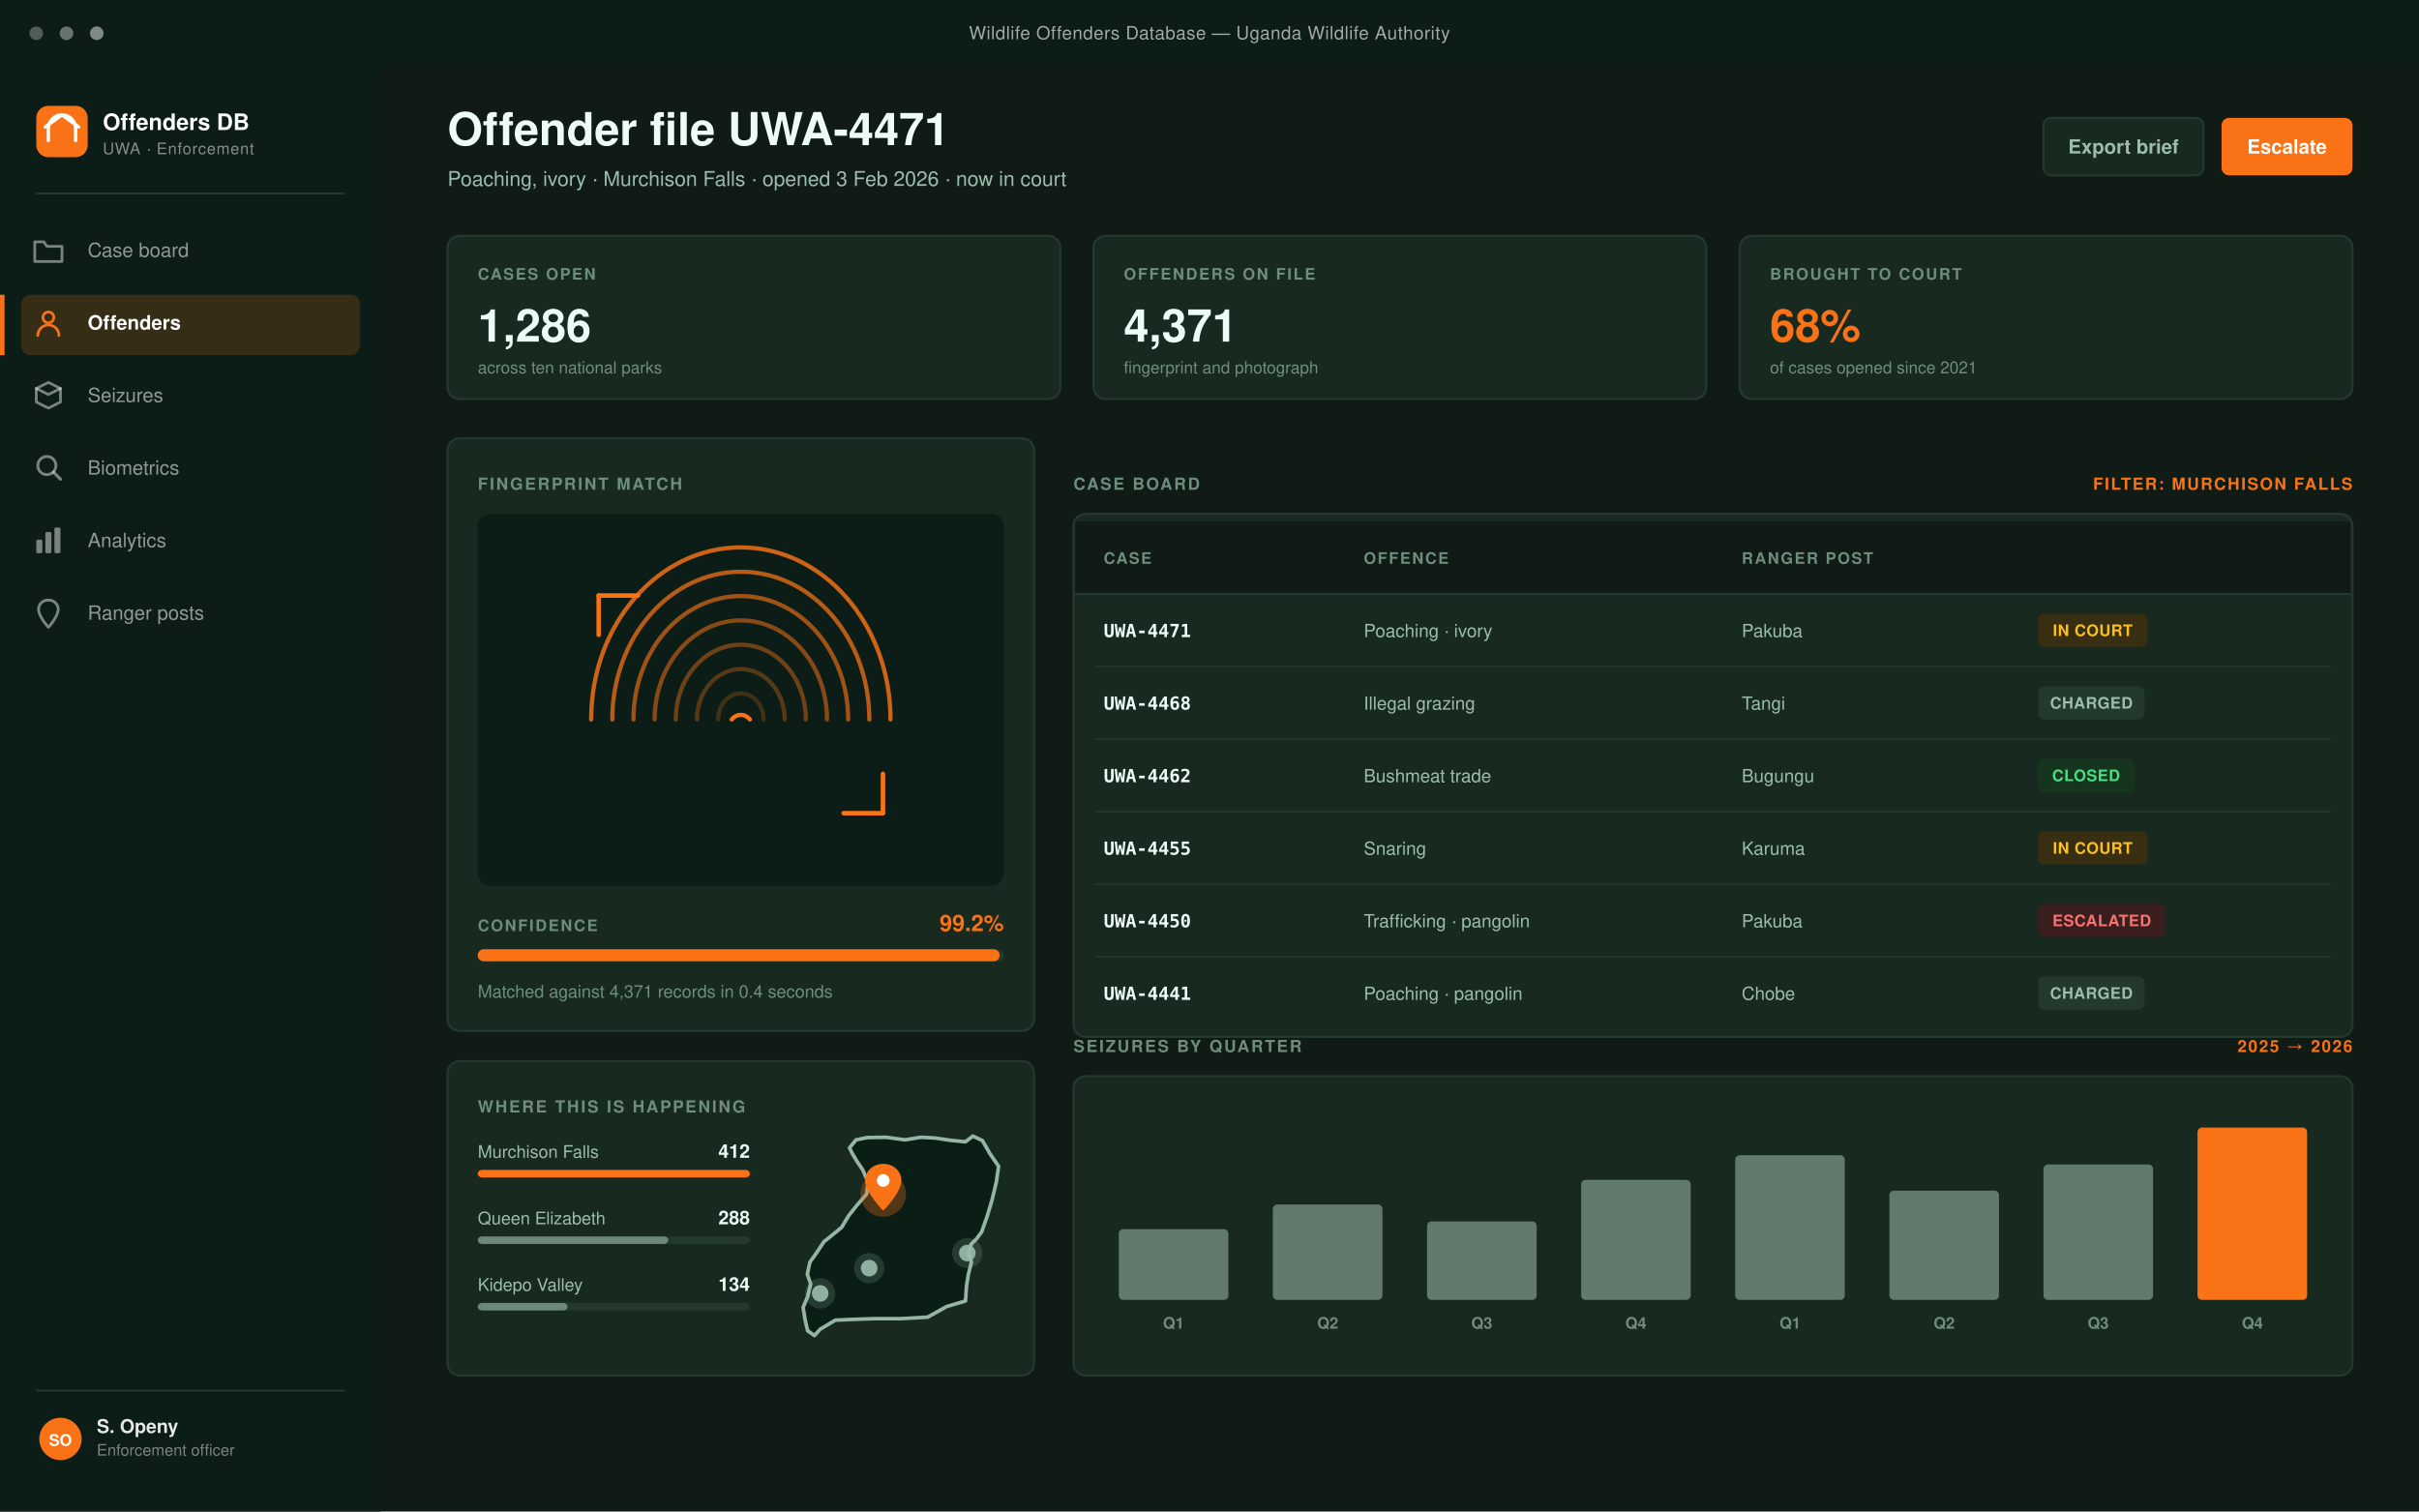
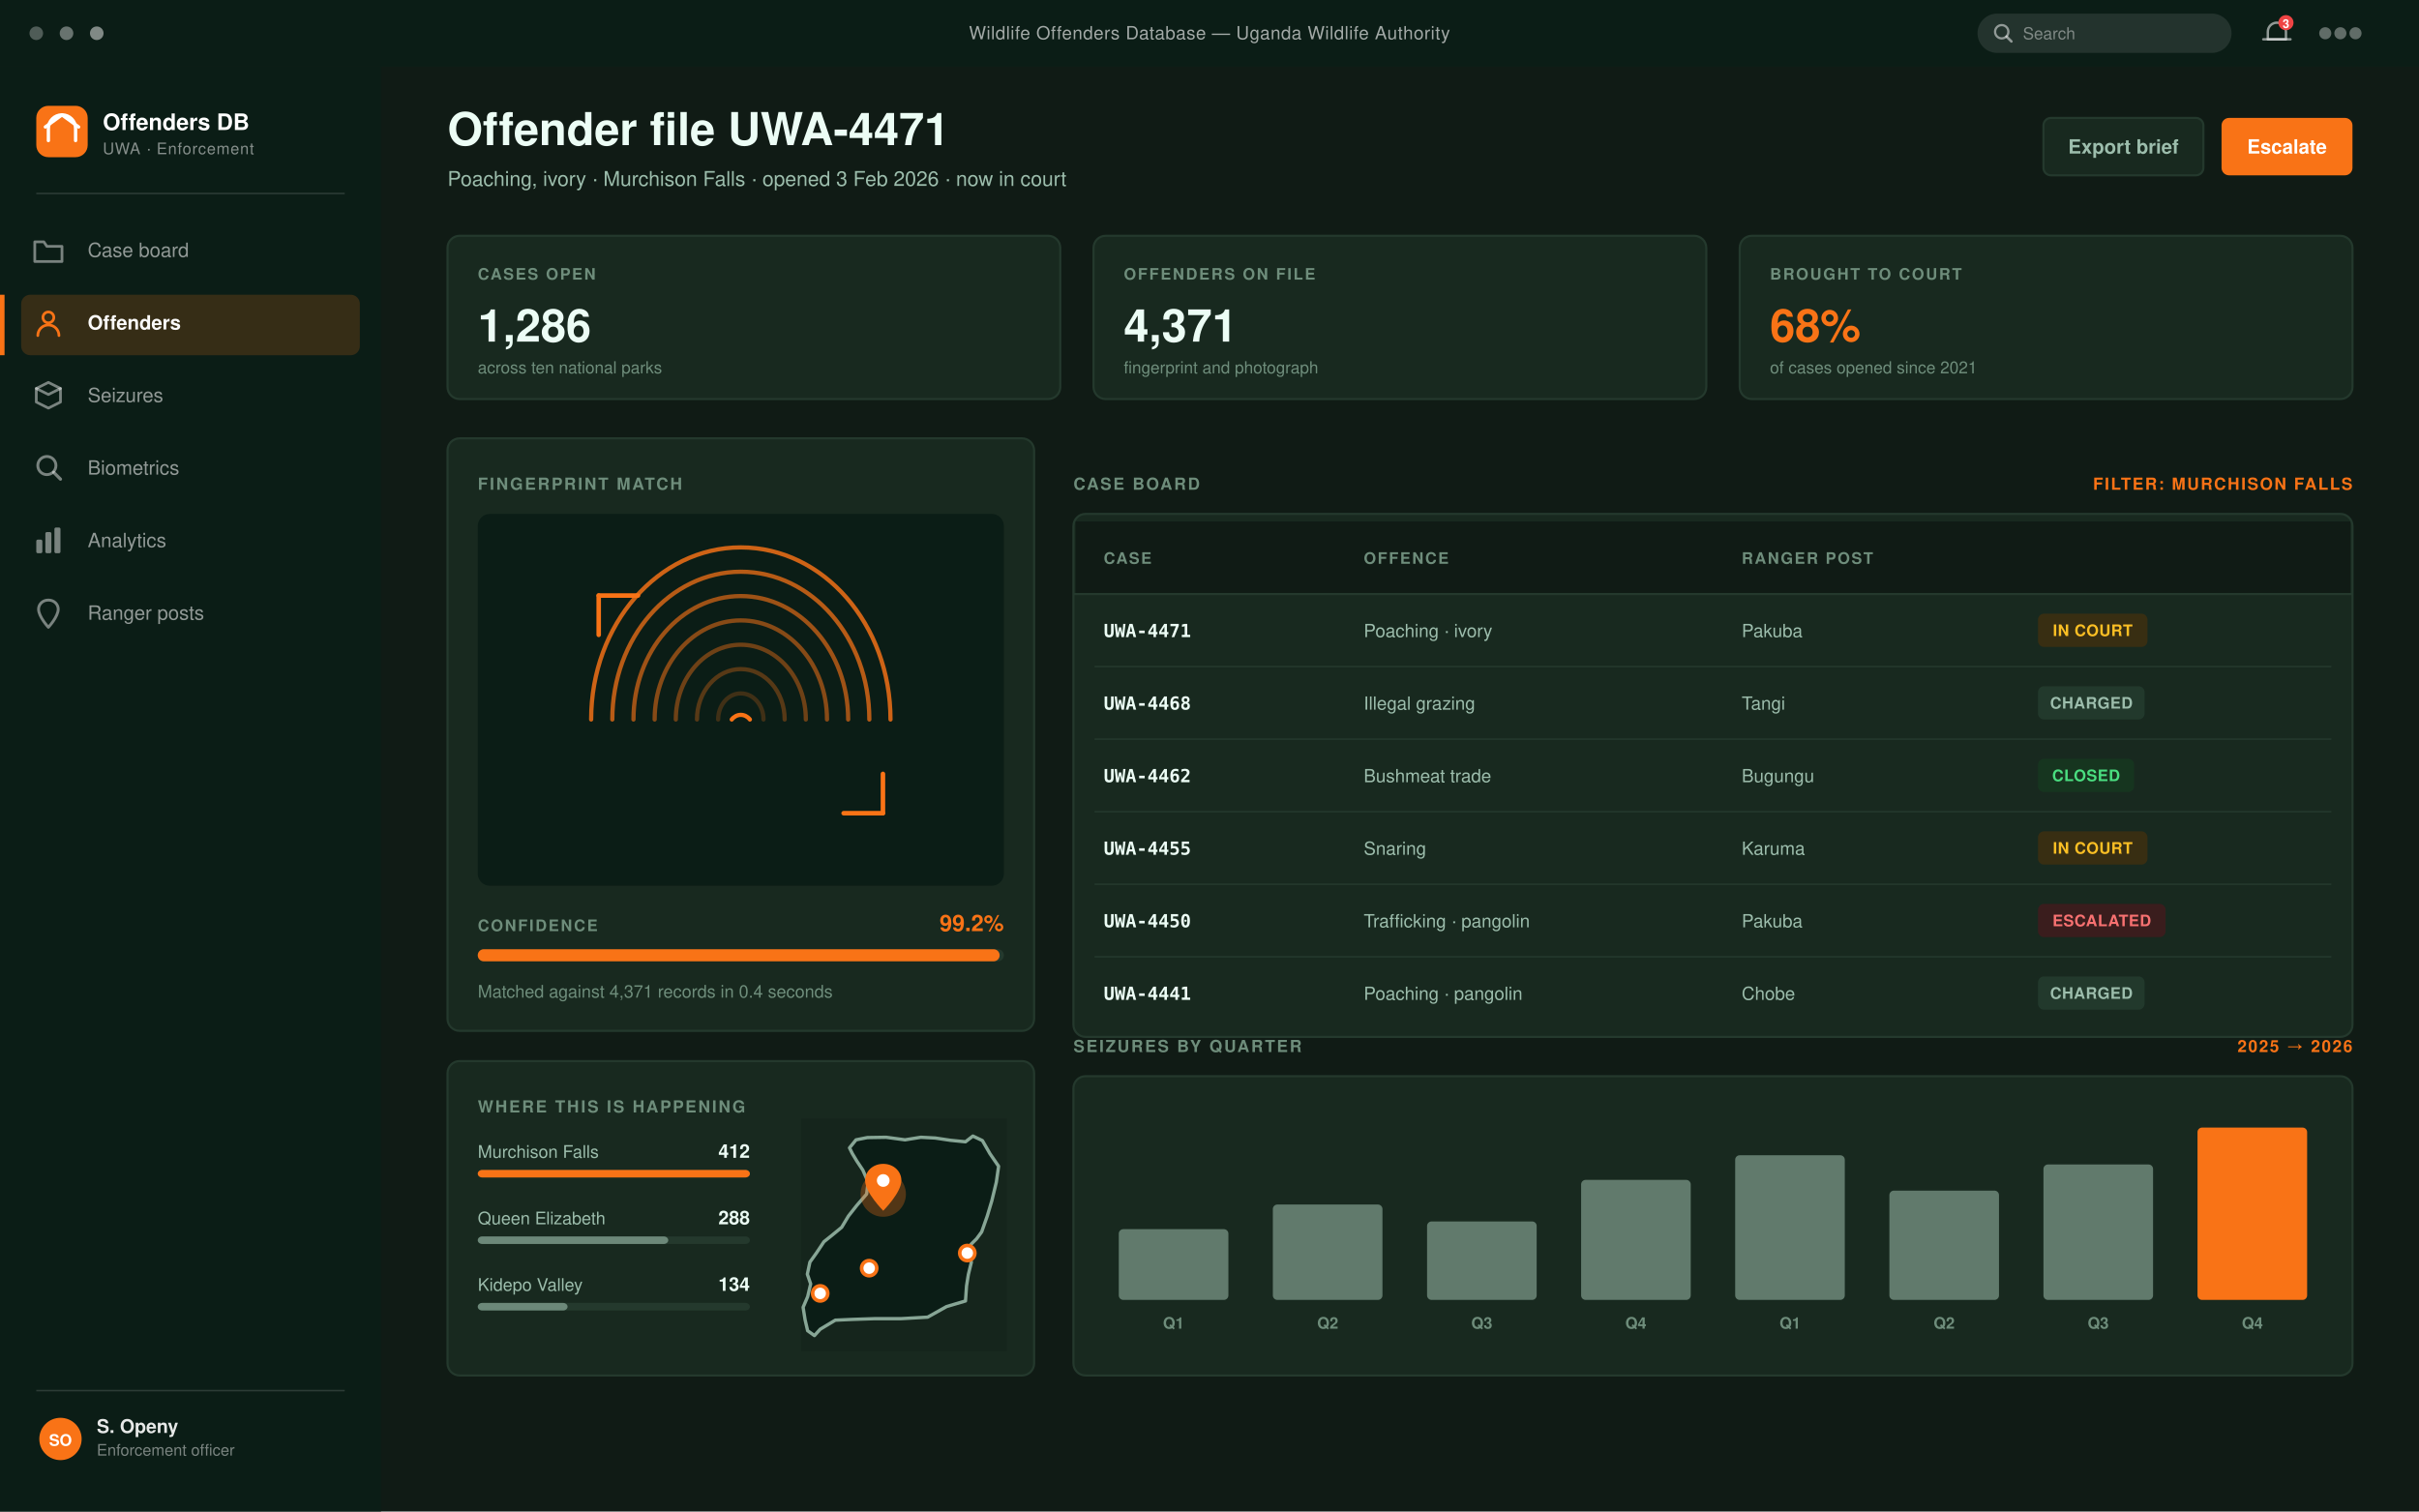
<svg xmlns="http://www.w3.org/2000/svg" viewBox="0 0 1600 1000" width="1600" height="1000" role="img">
  <rect x="0.0" y="0.0" width="1600.0" height="1000.0" fill="#101B15" />
  <rect x="0.0" y="0.0" width="1600.0" height="44.0" fill="#0B1D16" />
  <circle cx="24.0" cy="22.0" r="4.5" fill="#FFFFFF" opacity="0.28" />
  <circle cx="44.0" cy="22.0" r="4.5" fill="#FFFFFF" opacity="0.38" />
  <circle cx="64.0" cy="22.0" r="4.5" fill="#FFFFFF" opacity="0.48" />
  <text x="800.0" y="26.0" font-family="Helvetica Neue, Helvetica, Arial, sans-serif" font-size="12" font-weight="500" fill="#FFFFFF" text-anchor="middle" letter-spacing="0.3" opacity="0.62">Wildlife Offenders Database — Uganda Wildlife Authority</text>
+   <rect x="1308.0" y="9.0" width="168.0" height="26.0" fill="#FFFFFF" rx="13" opacity="0.1" />
+   <circle cx="1324.0" cy="21.0" r="4.4" fill="none" stroke="#FFFFFF" stroke-width="1.5" opacity="0.5" />
+   <line x1="1327.2" y1="24.2" x2="1330.4" y2="27.4" stroke="#FFFFFF" stroke-width="1.7" stroke-linecap="round" opacity="0.5" />
+   <text x="1338.0" y="26.0" font-family="Helvetica Neue, Helvetica, Arial, sans-serif" font-size="11" font-weight="400" fill="#FFFFFF" text-anchor="start" opacity="0.42">Search</text>
+   <path d="M 1500 26 v -5 a 6 6 0 0 1 12 0 v 5 z" fill="none" stroke="#FFFFFF" stroke-width="1.6" stroke-linecap="round" stroke-linejoin="round" opacity="0.55" />
+   <line x1="1497.0" y1="26.0" x2="1515.0" y2="26.0" stroke="#FFFFFF" stroke-width="1.6" stroke-linecap="round" opacity="0.55" />
+   <circle cx="1512.0" cy="15.0" r="5.0" fill="#EF4444" />
+   <text x="1512.0" y="18.5" font-family="Helvetica Neue, Helvetica, Arial, sans-serif" font-size="8" font-weight="700" fill="#FFFFFF" text-anchor="middle">3</text>
+   <circle cx="1538.0" cy="22.0" r="4.0" fill="#FFFFFF" opacity="0.35" />
+   <circle cx="1548.0" cy="22.0" r="4.0" fill="#FFFFFF" opacity="0.35" />
+   <circle cx="1558.0" cy="22.0" r="4.0" fill="#FFFFFF" opacity="0.35" />
  <rect x="0.0" y="44.0" width="252.0" height="956.0" fill="#0B1D16" />
  <rect x="24.0" y="70.0" width="34.0" height="34.0" fill="#F97316" rx="8" />
  <path d="M 32 93 v -8 a 9 9 0 0 1 18 0 v 8" fill="none" stroke="#FFFFFF" stroke-width="2.2" stroke-linecap="round" stroke-linejoin="round" />
  <path d="M 30 84 l 11 -8 l 11 8" fill="none" stroke="#FFFFFF" stroke-width="2.2" stroke-linecap="round" stroke-linejoin="round" />
  <text x="68.0" y="86.0" font-family="Helvetica Neue, Helvetica, Arial, sans-serif" font-size="15" font-weight="700" fill="#FFFFFF" text-anchor="start">Offenders DB</text>
  <text x="68.0" y="102.0" font-family="Helvetica Neue, Helvetica, Arial, sans-serif" font-size="10.5" font-weight="500" fill="#FFFFFF" text-anchor="start" letter-spacing="0.5" opacity="0.5">UWA · Enforcement</text>
  <line x1="24.0" y1="128.0" x2="228.0" y2="128.0" stroke="#FFFFFF" stroke-width="1" stroke-linecap="butt" opacity="0.14" />
  <path d="M 23 173 v -13 h 6 l 2 3 h 10 v 10 z" fill="none" stroke="#FFFFFF" stroke-width="1.8" stroke-linecap="round" stroke-linejoin="round" opacity="0.45" />
  <text x="58.0" y="170.0" font-family="Helvetica Neue, Helvetica, Arial, sans-serif" font-size="13" font-weight="400" fill="#FFFFFF" text-anchor="start" opacity="0.55">Case board</text>
  <rect x="14.0" y="195.0" width="224.0" height="40.0" fill="#F97316" rx="6" opacity="0.18" />
  <rect x="0.0" y="195.0" width="3.0" height="40.0" fill="#F97316" />
  <circle cx="32.0" cy="210.0" r="3.6" fill="none" stroke="#F97316" stroke-width="1.8" opacity="1" />
  <path d="M 25 222 a 7 7 0 0 1 14 0" fill="none" stroke="#F97316" stroke-width="1.8" stroke-linecap="round" stroke-linejoin="round" opacity="1" />
  <text x="58.0" y="218.0" font-family="Helvetica Neue, Helvetica, Arial, sans-serif" font-size="13" font-weight="600" fill="#FFFFFF" text-anchor="start" opacity="0.98">Offenders</text>
  <path d="M 32 253 l 8 4 v 9 l -8 4 l -8 -4 v -9 z" fill="none" stroke="#FFFFFF" stroke-width="1.8" stroke-linecap="round" stroke-linejoin="round" opacity="0.45" />
  <path d="M 24 257 l 8 4 l 8 -4" fill="none" stroke="#FFFFFF" stroke-width="1.8" stroke-linecap="round" stroke-linejoin="round" opacity="0.45" />
  <text x="58.0" y="266.0" font-family="Helvetica Neue, Helvetica, Arial, sans-serif" font-size="13" font-weight="400" fill="#FFFFFF" text-anchor="start" opacity="0.55">Seizures</text>
  <circle cx="31.0" cy="308.0" r="6.0" fill="none" stroke="#FFFFFF" stroke-width="1.9" opacity="0.45" />
  <line x1="35.5" y1="312.5" x2="40.0" y2="317.0" stroke="#FFFFFF" stroke-width="2.1" stroke-linecap="round" opacity="0.45" />
  <text x="58.0" y="314.0" font-family="Helvetica Neue, Helvetica, Arial, sans-serif" font-size="13" font-weight="400" fill="#FFFFFF" text-anchor="start" opacity="0.55">Biometrics</text>
  <rect x="24.0" y="357.0" width="4.0" height="9.0" fill="#FFFFFF" rx="1" opacity="0.45" />
  <rect x="30.0" y="352.0" width="4.0" height="14.0" fill="#FFFFFF" rx="1" opacity="0.45" />
  <rect x="36.0" y="349.0" width="4.0" height="17.0" fill="#FFFFFF" rx="1" opacity="0.45" />
  <text x="58.0" y="362.0" font-family="Helvetica Neue, Helvetica, Arial, sans-serif" font-size="13" font-weight="400" fill="#FFFFFF" text-anchor="start" opacity="0.55">Analytics</text>
  <path d="M 32 397 c -4 0 -6.5 3 -6.5 6 c 0 5 6.5 12 6.5 12 s 6.5 -7 6.5 -12 c 0 -3 -2.5 -6 -6.5 -6 z" fill="none" stroke="#FFFFFF" stroke-width="1.9" stroke-linecap="round" stroke-linejoin="round" opacity="0.45" />
  <text x="58.0" y="410.0" font-family="Helvetica Neue, Helvetica, Arial, sans-serif" font-size="13" font-weight="400" fill="#FFFFFF" text-anchor="start" opacity="0.55">Ranger posts</text>
  <line x1="24.0" y1="920.0" x2="228.0" y2="920.0" stroke="#FFFFFF" stroke-width="1" stroke-linecap="butt" opacity="0.14" />
  <circle cx="40.0" cy="952.0" r="14.0" fill="#F97316" />
  <text x="40.0" y="956.5" font-family="Helvetica Neue, Helvetica, Arial, sans-serif" font-size="10.5" font-weight="700" fill="#FFFFFF" text-anchor="middle">SO</text>
  <text x="64.0" y="948.0" font-family="Helvetica Neue, Helvetica, Arial, sans-serif" font-size="12.5" font-weight="600" fill="#FFFFFF" text-anchor="start" opacity="0.9">S. Openy</text>
  <text x="64.0" y="963.0" font-family="Helvetica Neue, Helvetica, Arial, sans-serif" font-size="10.5" font-weight="400" fill="#FFFFFF" text-anchor="start" opacity="0.45">Enforcement officer</text>
  <text x="296.0" y="96.0" font-family="Helvetica Neue, Helvetica, Arial, sans-serif" font-size="30" font-weight="700" fill="#ECFDF5" text-anchor="start">Offender file UWA-4471</text>
  <text x="296.0" y="123.0" font-family="Helvetica Neue, Helvetica, Arial, sans-serif" font-size="13.5" font-weight="400" fill="#9CBDAC" text-anchor="start">Poaching, ivory · Murchison Falls · opened 3 Feb 2026 · now in court</text>
  <rect x="1469.4" y="78.0" width="86.6" height="38.0" fill="#F97316" rx="5" />
  <text x="1512.7" y="101.6" font-family="Helvetica Neue, Helvetica, Arial, sans-serif" font-size="13" font-weight="600" fill="#FFFFFF" text-anchor="middle">Escalate</text>
  <rect x="1351.6" y="78.0" width="105.8" height="38.0" fill="#18291F" rx="5" stroke="#24392D" stroke-width="1.4" />
  <text x="1404.5" y="101.6" font-family="Helvetica Neue, Helvetica, Arial, sans-serif" font-size="13" font-weight="600" fill="#9CBDAC" text-anchor="middle">Export brief</text>
  <rect x="296.0" y="156.0" width="405.3" height="108.0" fill="#18291F" rx="8" stroke="#24392D" stroke-width="1.4" />
  <text x="316.0" y="185.0" font-family="Helvetica Neue, Helvetica, Arial, sans-serif" font-size="10.5" font-weight="700" fill="#6E8D7B" text-anchor="start" letter-spacing="1.1">CASES OPEN</text>
  <text x="316.0" y="226.0" font-family="Helvetica Neue, Helvetica, Arial, sans-serif" font-size="30" font-weight="700" fill="#ECFDF5" text-anchor="start">1,286</text>
  <text x="316.0" y="247.0" font-family="Helvetica Neue, Helvetica, Arial, sans-serif" font-size="11" font-weight="400" fill="#6E8D7B" text-anchor="start">across ten national parks</text>
  <rect x="723.3" y="156.0" width="405.3" height="108.0" fill="#18291F" rx="8" stroke="#24392D" stroke-width="1.4" />
  <text x="743.3" y="185.0" font-family="Helvetica Neue, Helvetica, Arial, sans-serif" font-size="10.5" font-weight="700" fill="#6E8D7B" text-anchor="start" letter-spacing="1.1">OFFENDERS ON FILE</text>
  <text x="743.3" y="226.0" font-family="Helvetica Neue, Helvetica, Arial, sans-serif" font-size="30" font-weight="700" fill="#ECFDF5" text-anchor="start">4,371</text>
  <text x="743.3" y="247.0" font-family="Helvetica Neue, Helvetica, Arial, sans-serif" font-size="11" font-weight="400" fill="#6E8D7B" text-anchor="start">fingerprint and photograph</text>
  <rect x="1150.7" y="156.0" width="405.3" height="108.0" fill="#18291F" rx="8" stroke="#24392D" stroke-width="1.4" />
  <text x="1170.7" y="185.0" font-family="Helvetica Neue, Helvetica, Arial, sans-serif" font-size="10.5" font-weight="700" fill="#6E8D7B" text-anchor="start" letter-spacing="1.1">BROUGHT TO COURT</text>
  <text x="1170.7" y="226.0" font-family="Helvetica Neue, Helvetica, Arial, sans-serif" font-size="30" font-weight="700" fill="#F97316" text-anchor="start">68%</text>
  <text x="1170.7" y="247.0" font-family="Helvetica Neue, Helvetica, Arial, sans-serif" font-size="11" font-weight="400" fill="#6E8D7B" text-anchor="start">of cases opened since 2021</text>
  <rect x="296.0" y="290.0" width="388.0" height="392.0" fill="#18291F" rx="8" stroke="#24392D" stroke-width="1.4" />
  <text x="316.0" y="324.0" font-family="Helvetica Neue, Helvetica, Arial, sans-serif" font-size="11" font-weight="700" fill="#6E8D7B" text-anchor="start" letter-spacing="1.2">FINGERPRINT MATCH</text>
  <rect x="316.0" y="340.0" width="348.0" height="246.0" fill="#0B1D16" rx="8" />
  <path d="M 475.0 476 a 15 17.25 0 0 1 30 0" fill="none" stroke="#F97316" stroke-width="2.8" stroke-linecap="round" stroke-linejoin="round" opacity="0.22" />
  <path d="M 461.0 476 a 29 33.35 0 0 1 58 0" fill="none" stroke="#F97316" stroke-width="2.8" stroke-linecap="round" stroke-linejoin="round" opacity="0.32" />
  <path d="M 447.0 476 a 43 49.45 0 0 1 86 0" fill="none" stroke="#F97316" stroke-width="2.8" stroke-linecap="round" stroke-linejoin="round" opacity="0.42" />
  <path d="M 433.0 476 a 57 65.55 0 0 1 114 0" fill="none" stroke="#F97316" stroke-width="2.8" stroke-linecap="round" stroke-linejoin="round" opacity="0.52" />
  <path d="M 419.0 476 a 71 81.65 0 0 1 142 0" fill="none" stroke="#F97316" stroke-width="2.8" stroke-linecap="round" stroke-linejoin="round" opacity="0.62" />
  <path d="M 405.0 476 a 85 97.75 0 0 1 170 0" fill="none" stroke="#F97316" stroke-width="2.8" stroke-linecap="round" stroke-linejoin="round" opacity="0.72" />
  <path d="M 391.0 476 a 99 113.85 0 0 1 198 0" fill="none" stroke="#F97316" stroke-width="2.8" stroke-linecap="round" stroke-linejoin="round" opacity="0.82" />
  <path d="M 484.0 476 a 8 9 0 0 1 12 0" fill="none" stroke="#F97316" stroke-width="2.8" stroke-linecap="round" stroke-linejoin="round" />
  <line x1="396.0" y1="394.0" x2="396.0" y2="420.0" stroke="#F97316" stroke-width="3" stroke-linecap="round" />
  <line x1="396.0" y1="394.0" x2="422.0" y2="394.0" stroke="#F97316" stroke-width="3" stroke-linecap="round" />
  <line x1="584.0" y1="538.0" x2="584.0" y2="512.0" stroke="#F97316" stroke-width="3" stroke-linecap="round" />
  <line x1="584.0" y1="538.0" x2="558.0" y2="538.0" stroke="#F97316" stroke-width="3" stroke-linecap="round" />
  <text x="316.0" y="616.0" font-family="Helvetica Neue, Helvetica, Arial, sans-serif" font-size="10.5" font-weight="700" fill="#6E8D7B" text-anchor="start" letter-spacing="1.1">CONFIDENCE</text>
  <text x="664.0" y="616.0" font-family="Helvetica Neue, Helvetica, Arial, sans-serif" font-size="15" font-weight="700" fill="#F97316" text-anchor="end">99.2%</text>
  <rect x="316.0" y="628.0" width="348.0" height="8.0" fill="#24392D" rx="4" />
  <rect x="316.0" y="628.0" width="345.2" height="8.0" fill="#F97316" rx="4" />
  <text x="316.0" y="660.0" font-family="Helvetica Neue, Helvetica, Arial, sans-serif" font-size="11.5" font-weight="400" fill="#6E8D7B" text-anchor="start">Matched against 4,371 records in 0.4 seconds</text>
  <rect x="296.0" y="702.0" width="388.0" height="208.0" fill="#18291F" rx="8" stroke="#24392D" stroke-width="1.4" />
  <text x="316.0" y="736.0" font-family="Helvetica Neue, Helvetica, Arial, sans-serif" font-size="11" font-weight="700" fill="#6E8D7B" text-anchor="start" letter-spacing="1.2">WHERE THIS IS HAPPENING</text>
-   <path d="M 561.9 759.4 L 566.2 754.1 L 573.7 752.6 L 586.1 752.4 L 598.6 754.1 L 609.1 752.4 L 618.6 752.9 L 628.6 754.4 L 638.6 755.4 L 643.5 751.6 L 649.8 754.6 L 654.8 763.3 L 660.5 771.6 L 659.0 782.1 L 656.0 794.5 L 653.0 804.5 L 649.3 815.0 L 646.0 819.5 L 642.3 823.2 L 640.5 829.0 L 642.5 835.0 L 640.5 843.2 L 639.3 850.7 L 638.6 860.7 L 626.1 864.4 L 613.6 871.4 L 596.1 872.4 L 578.7 872.4 L 563.7 872.9 L 552.5 873.4 L 542.5 879.4 L 538.7 883.6 L 534.2 880.4 L 532.5 873.1 L 531.2 864.9 L 534.2 857.9 L 536.2 849.4 L 534.0 843.0 L 535.7 835.0 L 540.0 829.0 L 545.0 821.5 L 550.0 817.5 L 556.7 812.0 L 561.2 804.5 L 566.7 797.5 L 573.2 790.0 L 574.2 782.1 L 570.7 774.1 L 566.7 768.1 L 563.7 763.1 Z" fill="#0B1D16" stroke="#9CBDAC" stroke-width="2.4" stroke-linecap="round" stroke-linejoin="round" opacity="0.95" />
+   <clipPath id="uwa-clip">
+     <path d="M 561.9 759.4 L 566.2 754.1 L 573.7 752.6 L 586.1 752.4 L 598.6 754.1 L 609.1 752.4 L 618.6 752.9 L 628.6 754.4 L 638.6 755.4 L 643.5 751.6 L 649.8 754.6 L 654.8 763.3 L 660.5 771.6 L 659.0 782.1 L 656.0 794.5 L 653.0 804.5 L 649.3 815.0 L 646.0 819.5 L 642.3 823.2 L 640.5 829.0 L 642.5 835.0 L 640.5 843.2 L 639.3 850.7 L 638.6 860.7 L 626.1 864.4 L 613.6 871.4 L 596.1 872.4 L 578.7 872.4 L 563.7 872.9 L 552.5 873.4 L 542.5 879.4 L 538.7 883.6 L 534.2 880.4 L 532.5 873.1 L 531.2 864.9 L 534.2 857.9 L 536.2 849.4 L 534.0 843.0 L 535.7 835.0 L 540.0 829.0 L 545.0 821.5 L 550.0 817.5 L 556.7 812.0 L 561.2 804.5 L 566.7 797.5 L 573.2 790.0 L 574.2 782.1 L 570.7 774.1 L 566.7 768.1 L 563.7 763.1 Z" />
+   </clipPath>
+   <rect x="530.0" y="740.0" width="136.0" height="154.0" fill="#101B15" opacity="0.32" />
+   <g clip-path="url(#uwa-clip)">
+     <rect x="530.0" y="740.0" width="136.0" height="154.0" fill="#0B1D16" />
+   </g>
+   <path d="M 561.9 759.4 L 566.2 754.1 L 573.7 752.6 L 586.1 752.4 L 598.6 754.1 L 609.1 752.4 L 618.6 752.9 L 628.6 754.4 L 638.6 755.4 L 643.5 751.6 L 649.8 754.6 L 654.8 763.3 L 660.5 771.6 L 659.0 782.1 L 656.0 794.5 L 653.0 804.5 L 649.3 815.0 L 646.0 819.5 L 642.3 823.2 L 640.5 829.0 L 642.5 835.0 L 640.5 843.2 L 639.3 850.7 L 638.6 860.7 L 626.1 864.4 L 613.6 871.4 L 596.1 872.4 L 578.7 872.4 L 563.7 872.9 L 552.5 873.4 L 542.5 879.4 L 538.7 883.6 L 534.2 880.4 L 532.5 873.1 L 531.2 864.9 L 534.2 857.9 L 536.2 849.4 L 534.0 843.0 L 535.7 835.0 L 540.0 829.0 L 545.0 821.5 L 550.0 817.5 L 556.7 812.0 L 561.2 804.5 L 566.7 797.5 L 573.2 790.0 L 574.2 782.1 L 570.7 774.1 L 566.7 768.1 L 563.7 763.1 Z" fill="none" stroke="#9CBDAC" stroke-width="2.2" stroke-linecap="round" stroke-linejoin="round" opacity="0.85" />
  <circle cx="584.2" cy="790.0" r="15.0" fill="#F97316" opacity="0.3" />
  <path d="M 584.2 770.0 c -7 0 -12 5 -12 11 c 0 8 12 20 12 20 s 12 -12 12 -20 c 0 -6 -5 -11 -12 -11 z" fill="#F97316" />
  <circle cx="584.2" cy="781.0" r="4.2" fill="#FFFFFF" />
-   <circle cx="574.9" cy="839.0" r="5.5" fill="#9CBDAC" opacity="0.9" />
-   <circle cx="574.9" cy="839.0" r="10.0" fill="#9CBDAC" opacity="0.18" />
-   <circle cx="639.8" cy="829.0" r="5.5" fill="#9CBDAC" opacity="0.9" />
-   <circle cx="639.8" cy="829.0" r="10.0" fill="#9CBDAC" opacity="0.18" />
-   <circle cx="542.5" cy="855.7" r="5.5" fill="#9CBDAC" opacity="0.9" />
-   <circle cx="542.5" cy="855.7" r="10.0" fill="#9CBDAC" opacity="0.18" />
+   <circle cx="574.9" cy="839.0" r="5.0" fill="#FFFFFF" stroke="#F97316" stroke-width="2.4" />
+   <circle cx="639.8" cy="829.0" r="5.0" fill="#FFFFFF" stroke="#F97316" stroke-width="2.4" />
+   <circle cx="542.5" cy="855.7" r="5.0" fill="#FFFFFF" stroke="#F97316" stroke-width="2.4" />
  <text x="316.0" y="766.0" font-family="Helvetica Neue, Helvetica, Arial, sans-serif" font-size="11.5" font-weight="500" fill="#9CBDAC" text-anchor="start">Murchison Falls</text>
  <text x="496.0" y="766.0" font-family="Helvetica Neue, Helvetica, Arial, sans-serif" font-size="12.5" font-weight="700" fill="#ECFDF5" text-anchor="end">412</text>
  <rect x="316.0" y="774.0" width="180.0" height="5.0" fill="#24392D" rx="3" />
  <rect x="316.0" y="774.0" width="180.0" height="5.0" fill="#F97316" rx="3" opacity="1" />
  <text x="316.0" y="810.0" font-family="Helvetica Neue, Helvetica, Arial, sans-serif" font-size="11.5" font-weight="500" fill="#9CBDAC" text-anchor="start">Queen Elizabeth</text>
  <text x="496.0" y="810.0" font-family="Helvetica Neue, Helvetica, Arial, sans-serif" font-size="12.5" font-weight="700" fill="#ECFDF5" text-anchor="end">288</text>
  <rect x="316.0" y="818.0" width="180.0" height="5.0" fill="#24392D" rx="3" />
  <rect x="316.0" y="818.0" width="126.0" height="5.0" fill="#9CBDAC" rx="3" opacity="0.6" />
  <text x="316.0" y="854.0" font-family="Helvetica Neue, Helvetica, Arial, sans-serif" font-size="11.5" font-weight="500" fill="#9CBDAC" text-anchor="start">Kidepo Valley</text>
  <text x="496.0" y="854.0" font-family="Helvetica Neue, Helvetica, Arial, sans-serif" font-size="12.5" font-weight="700" fill="#ECFDF5" text-anchor="end">134</text>
  <rect x="316.0" y="862.0" width="180.0" height="5.0" fill="#24392D" rx="3" />
  <rect x="316.0" y="862.0" width="59.4" height="5.0" fill="#9CBDAC" rx="3" opacity="0.6" />
  <text x="710.0" y="324.0" font-family="Helvetica Neue, Helvetica, Arial, sans-serif" font-size="11" font-weight="700" fill="#6E8D7B" text-anchor="start" letter-spacing="1.2">CASE BOARD</text>
  <text x="1556.0" y="324.0" font-family="Helvetica Neue, Helvetica, Arial, sans-serif" font-size="11" font-weight="700" fill="#F97316" text-anchor="end" letter-spacing="1">FILTER: MURCHISON FALLS</text>
  <rect x="710.0" y="340.0" width="846.0" height="346.0" fill="#18291F" rx="8" stroke="#24392D" stroke-width="1.4" />
  <rect x="711.4" y="345.0" width="843.2" height="48.0" fill="#101B15" />
  <line x1="710.0" y1="393.0" x2="1556.0" y2="393.0" stroke="#24392D" stroke-width="1.4" stroke-linecap="butt" />
  <text x="730.0" y="373.0" font-family="Helvetica Neue, Helvetica, Arial, sans-serif" font-size="10.5" font-weight="700" fill="#6E8D7B" text-anchor="start" letter-spacing="1">CASE</text>
  <text x="902.0" y="373.0" font-family="Helvetica Neue, Helvetica, Arial, sans-serif" font-size="10.5" font-weight="700" fill="#6E8D7B" text-anchor="start" letter-spacing="1">OFFENCE</text>
  <text x="1152.0" y="373.0" font-family="Helvetica Neue, Helvetica, Arial, sans-serif" font-size="10.5" font-weight="700" fill="#6E8D7B" text-anchor="start" letter-spacing="1">RANGER POST</text>
  <text x="1348.0" y="373.0" font-family="Helvetica Neue, Helvetica, Arial, sans-serif" font-size="10.5" font-weight="700" fill="#6E8D7B" text-anchor="start" letter-spacing="1" />
  <text x="730.0" y="421.5" font-family="SFMono-Regular, Menlo, Consolas, monospace" font-size="12" font-weight="600" fill="#ECFDF5" text-anchor="start">UWA-4471</text>
  <text x="902.0" y="421.5" font-family="Helvetica Neue, Helvetica, Arial, sans-serif" font-size="12" font-weight="400" fill="#9CBDAC" text-anchor="start">Poaching · ivory</text>
  <text x="1152.0" y="421.5" font-family="Helvetica Neue, Helvetica, Arial, sans-serif" font-size="12" font-weight="400" fill="#9CBDAC" text-anchor="start">Pakuba</text>
  <rect x="1348.0" y="406.0" width="72.4" height="22.0" fill="#382E12" rx="4" />
  <text x="1384.2" y="420.8" font-family="Helvetica Neue, Helvetica, Arial, sans-serif" font-size="10.5" font-weight="700" fill="#FBBF24" text-anchor="middle" letter-spacing="0.3">IN COURT</text>
  <line x1="724.0" y1="441.0" x2="1542.0" y2="441.0" stroke="#24392D" stroke-width="1" stroke-linecap="butt" />
  <text x="730.0" y="469.5" font-family="SFMono-Regular, Menlo, Consolas, monospace" font-size="12" font-weight="600" fill="#ECFDF5" text-anchor="start">UWA-4468</text>
  <text x="902.0" y="469.5" font-family="Helvetica Neue, Helvetica, Arial, sans-serif" font-size="12" font-weight="400" fill="#9CBDAC" text-anchor="start">Illegal grazing</text>
  <text x="1152.0" y="469.5" font-family="Helvetica Neue, Helvetica, Arial, sans-serif" font-size="12" font-weight="400" fill="#9CBDAC" text-anchor="start">Tangi</text>
  <rect x="1348.0" y="454.0" width="70.5" height="22.0" fill="#22392C" rx="4" />
  <text x="1383.3" y="468.8" font-family="Helvetica Neue, Helvetica, Arial, sans-serif" font-size="10.5" font-weight="700" fill="#9CBDAC" text-anchor="middle" letter-spacing="0.3">CHARGED</text>
  <line x1="724.0" y1="489.0" x2="1542.0" y2="489.0" stroke="#24392D" stroke-width="1" stroke-linecap="butt" />
  <text x="730.0" y="517.5" font-family="SFMono-Regular, Menlo, Consolas, monospace" font-size="12" font-weight="600" fill="#ECFDF5" text-anchor="start">UWA-4462</text>
  <text x="902.0" y="517.5" font-family="Helvetica Neue, Helvetica, Arial, sans-serif" font-size="12" font-weight="400" fill="#9CBDAC" text-anchor="start">Bushmeat trade</text>
  <text x="1152.0" y="517.5" font-family="Helvetica Neue, Helvetica, Arial, sans-serif" font-size="12" font-weight="400" fill="#9CBDAC" text-anchor="start">Bugungu</text>
  <rect x="1348.0" y="502.0" width="63.6" height="22.0" fill="#16351F" rx="4" />
  <text x="1379.8" y="516.8" font-family="Helvetica Neue, Helvetica, Arial, sans-serif" font-size="10.5" font-weight="700" fill="#4ADE80" text-anchor="middle" letter-spacing="0.3">CLOSED</text>
  <line x1="724.0" y1="537.0" x2="1542.0" y2="537.0" stroke="#24392D" stroke-width="1" stroke-linecap="butt" />
  <text x="730.0" y="565.5" font-family="SFMono-Regular, Menlo, Consolas, monospace" font-size="12" font-weight="600" fill="#ECFDF5" text-anchor="start">UWA-4455</text>
  <text x="902.0" y="565.5" font-family="Helvetica Neue, Helvetica, Arial, sans-serif" font-size="12" font-weight="400" fill="#9CBDAC" text-anchor="start">Snaring</text>
  <text x="1152.0" y="565.5" font-family="Helvetica Neue, Helvetica, Arial, sans-serif" font-size="12" font-weight="400" fill="#9CBDAC" text-anchor="start">Karuma</text>
  <rect x="1348.0" y="550.0" width="72.4" height="22.0" fill="#382E12" rx="4" />
  <text x="1384.2" y="564.8" font-family="Helvetica Neue, Helvetica, Arial, sans-serif" font-size="10.5" font-weight="700" fill="#FBBF24" text-anchor="middle" letter-spacing="0.3">IN COURT</text>
  <line x1="724.0" y1="585.0" x2="1542.0" y2="585.0" stroke="#24392D" stroke-width="1" stroke-linecap="butt" />
  <text x="730.0" y="613.5" font-family="SFMono-Regular, Menlo, Consolas, monospace" font-size="12" font-weight="600" fill="#ECFDF5" text-anchor="start">UWA-4450</text>
  <text x="902.0" y="613.5" font-family="Helvetica Neue, Helvetica, Arial, sans-serif" font-size="12" font-weight="400" fill="#9CBDAC" text-anchor="start">Trafficking · pangolin</text>
  <text x="1152.0" y="613.5" font-family="Helvetica Neue, Helvetica, Arial, sans-serif" font-size="12" font-weight="400" fill="#9CBDAC" text-anchor="start">Pakuba</text>
  <rect x="1348.0" y="598.0" width="84.4" height="22.0" fill="#3A1D1D" rx="4" />
  <text x="1390.2" y="612.8" font-family="Helvetica Neue, Helvetica, Arial, sans-serif" font-size="10.5" font-weight="700" fill="#F87171" text-anchor="middle" letter-spacing="0.3">ESCALATED</text>
  <line x1="724.0" y1="633.0" x2="1542.0" y2="633.0" stroke="#24392D" stroke-width="1" stroke-linecap="butt" />
  <text x="730.0" y="661.5" font-family="SFMono-Regular, Menlo, Consolas, monospace" font-size="12" font-weight="600" fill="#ECFDF5" text-anchor="start">UWA-4441</text>
  <text x="902.0" y="661.5" font-family="Helvetica Neue, Helvetica, Arial, sans-serif" font-size="12" font-weight="400" fill="#9CBDAC" text-anchor="start">Poaching · pangolin</text>
  <text x="1152.0" y="661.5" font-family="Helvetica Neue, Helvetica, Arial, sans-serif" font-size="12" font-weight="400" fill="#9CBDAC" text-anchor="start">Chobe</text>
  <rect x="1348.0" y="646.0" width="70.5" height="22.0" fill="#22392C" rx="4" />
  <text x="1383.3" y="660.8" font-family="Helvetica Neue, Helvetica, Arial, sans-serif" font-size="10.5" font-weight="700" fill="#9CBDAC" text-anchor="middle" letter-spacing="0.3">CHARGED</text>
  <text x="710.0" y="696.0" font-family="Helvetica Neue, Helvetica, Arial, sans-serif" font-size="11" font-weight="700" fill="#6E8D7B" text-anchor="start" letter-spacing="1.2">SEIZURES BY QUARTER</text>
  <text x="1556.0" y="696.0" font-family="Helvetica Neue, Helvetica, Arial, sans-serif" font-size="11" font-weight="700" fill="#F97316" text-anchor="end" letter-spacing="1">2025 → 2026</text>
  <rect x="710.0" y="712.0" width="846.0" height="198.0" fill="#18291F" rx="8" stroke="#24392D" stroke-width="1.4" />
  <rect x="740.0" y="813.2" width="72.5" height="46.8" fill="#9CBDAC" rx="3" opacity="0.55" />
  <text x="776.2" y="879.0" font-family="Helvetica Neue, Helvetica, Arial, sans-serif" font-size="10.5" font-weight="600" fill="#6E8D7B" text-anchor="middle">Q1</text>
  <rect x="841.9" y="796.9" width="72.5" height="63.1" fill="#9CBDAC" rx="3" opacity="0.55" />
  <text x="878.2" y="879.0" font-family="Helvetica Neue, Helvetica, Arial, sans-serif" font-size="10.5" font-weight="600" fill="#6E8D7B" text-anchor="middle">Q2</text>
  <rect x="943.9" y="808.1" width="72.5" height="51.9" fill="#9CBDAC" rx="3" opacity="0.55" />
  <text x="980.1" y="879.0" font-family="Helvetica Neue, Helvetica, Arial, sans-serif" font-size="10.5" font-weight="600" fill="#6E8D7B" text-anchor="middle">Q3</text>
  <rect x="1045.8" y="780.6" width="72.5" height="79.4" fill="#9CBDAC" rx="3" opacity="0.55" />
  <text x="1082.0" y="879.0" font-family="Helvetica Neue, Helvetica, Arial, sans-serif" font-size="10.5" font-weight="600" fill="#6E8D7B" text-anchor="middle">Q4</text>
  <rect x="1147.7" y="764.3" width="72.5" height="95.7" fill="#9CBDAC" rx="3" opacity="0.55" />
  <text x="1184.0" y="879.0" font-family="Helvetica Neue, Helvetica, Arial, sans-serif" font-size="10.5" font-weight="600" fill="#6E8D7B" text-anchor="middle">Q1</text>
  <rect x="1249.7" y="787.7" width="72.5" height="72.3" fill="#9CBDAC" rx="3" opacity="0.55" />
  <text x="1285.9" y="879.0" font-family="Helvetica Neue, Helvetica, Arial, sans-serif" font-size="10.5" font-weight="600" fill="#6E8D7B" text-anchor="middle">Q2</text>
  <rect x="1351.6" y="770.4" width="72.5" height="89.6" fill="#9CBDAC" rx="3" opacity="0.55" />
  <text x="1387.8" y="879.0" font-family="Helvetica Neue, Helvetica, Arial, sans-serif" font-size="10.5" font-weight="600" fill="#6E8D7B" text-anchor="middle">Q3</text>
  <rect x="1453.5" y="746.0" width="72.5" height="114.0" fill="#F97316" rx="3" opacity="1" />
  <text x="1489.8" y="879.0" font-family="Helvetica Neue, Helvetica, Arial, sans-serif" font-size="10.5" font-weight="600" fill="#6E8D7B" text-anchor="middle">Q4</text>
</svg>
